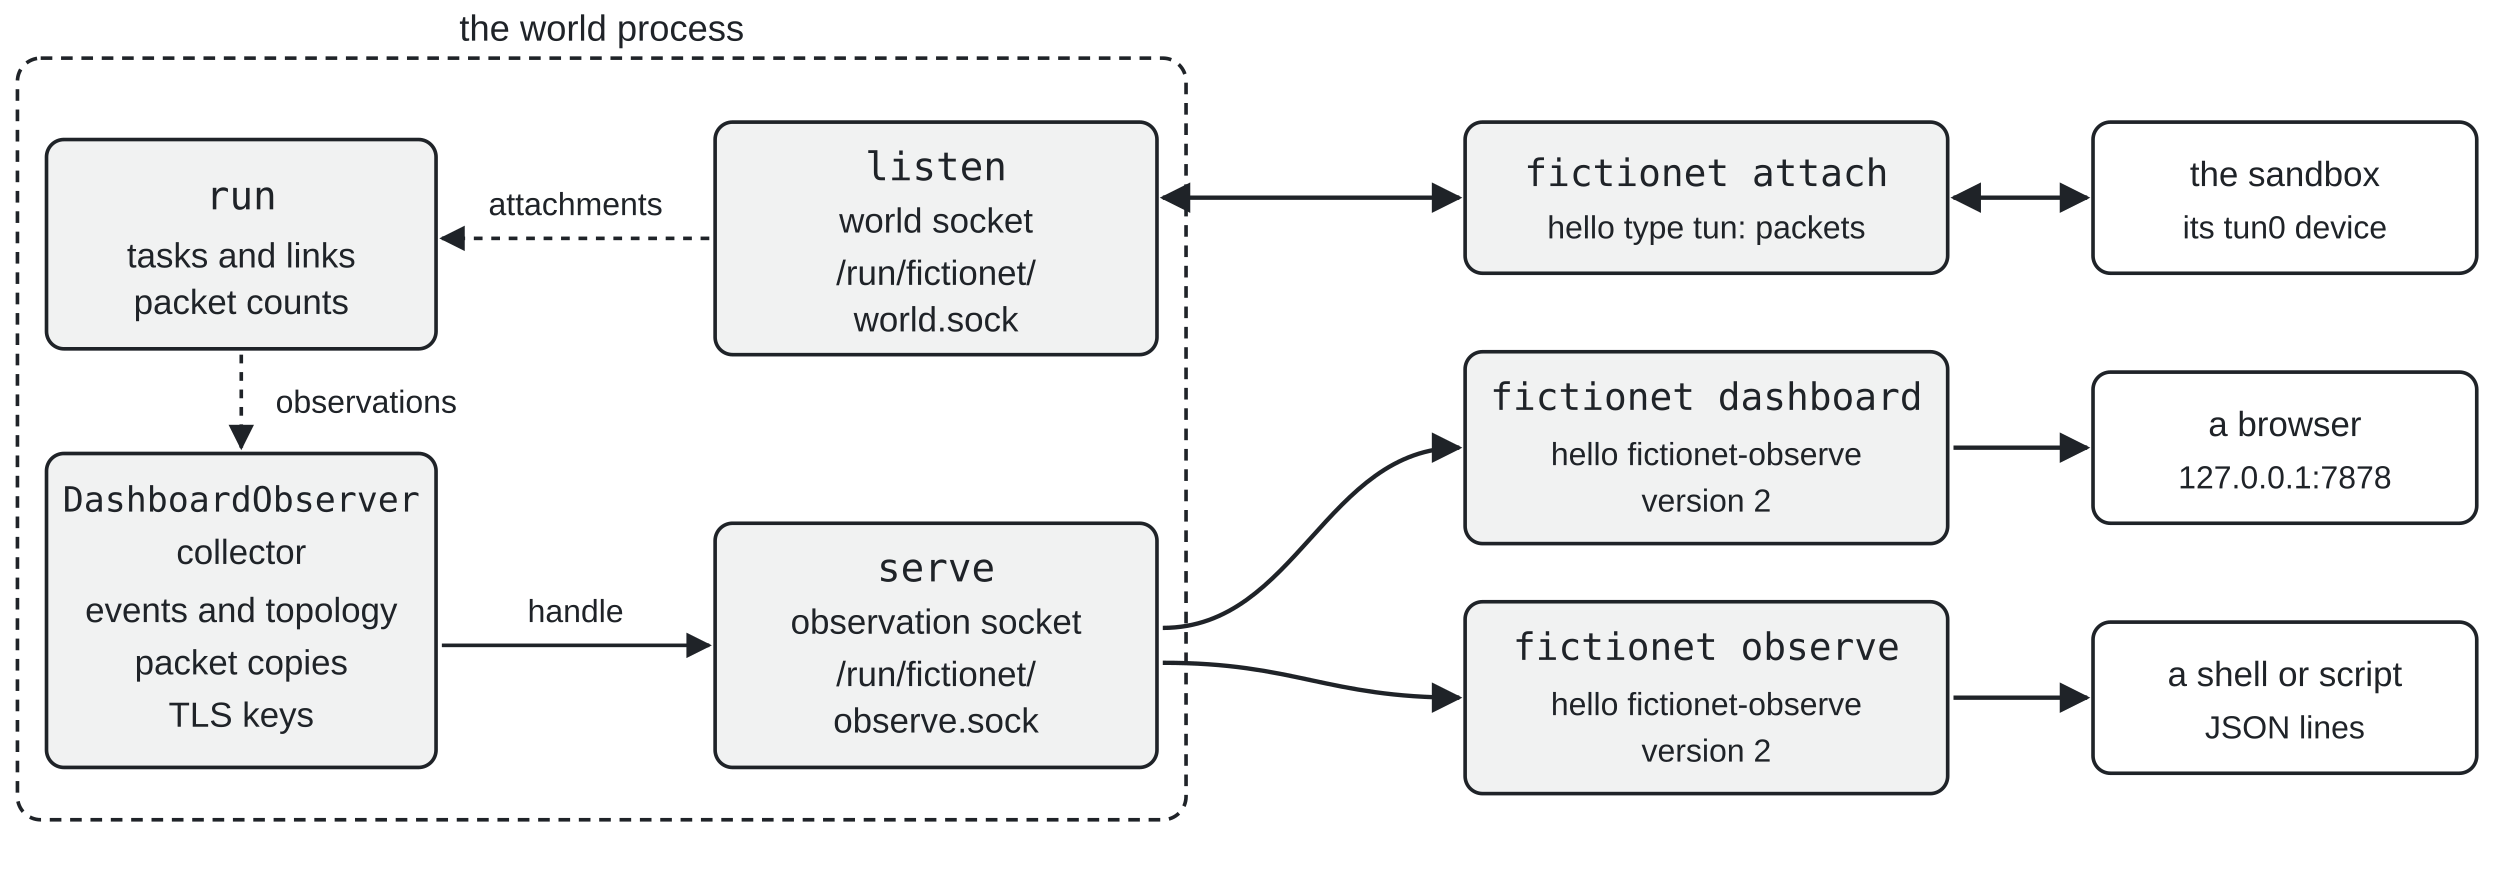
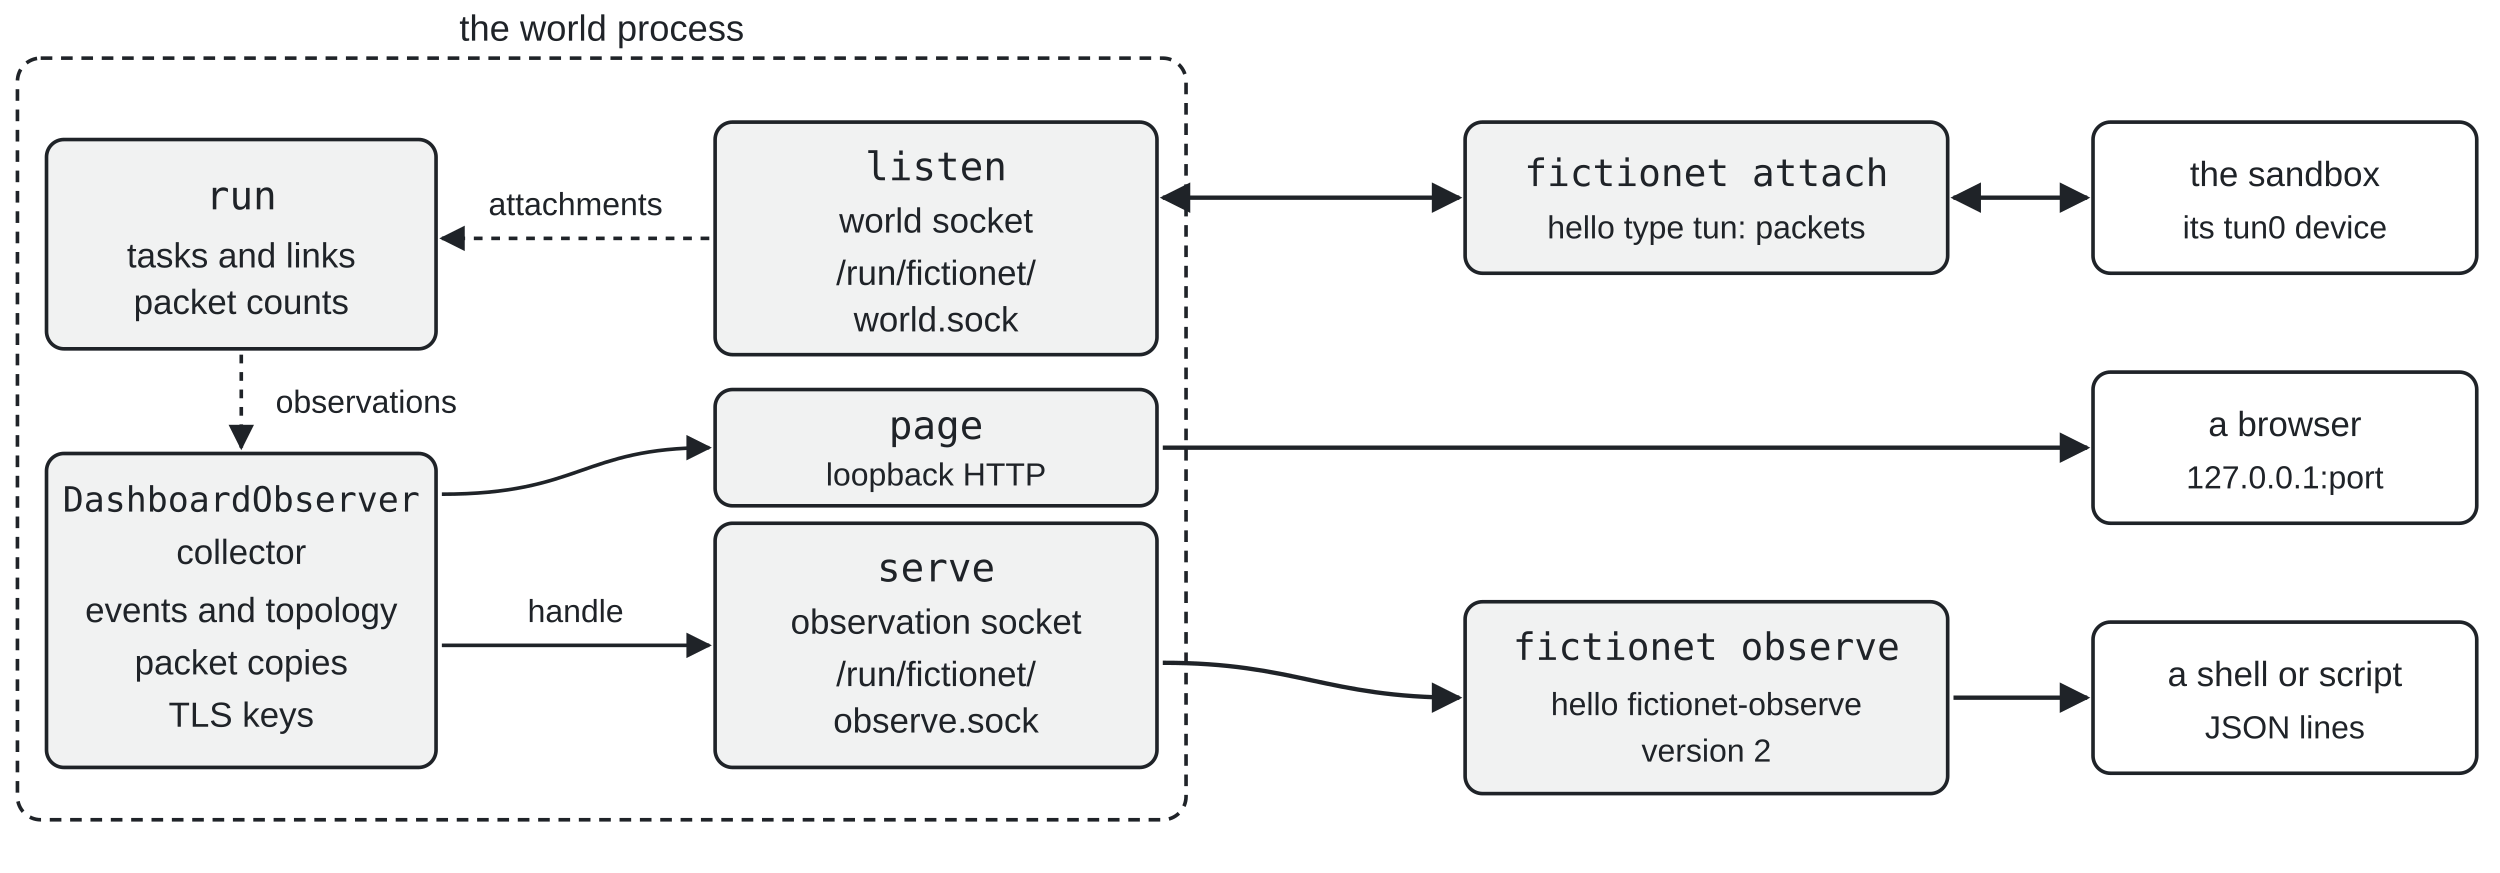
<svg xmlns="http://www.w3.org/2000/svg" viewBox="0 0 860 300" width="860" height="300" role="img" aria-labelledby="fn-observe-t fn-observe-d">
  <style>svg:root{color:#1f2328}@media (prefers-color-scheme:dark){svg:root{color:#e6edf3}}</style>
  <defs>
    <marker id="fn-observe-a" viewBox="0 0 10 10" refX="9" refY="5" markerWidth="7" markerHeight="7" orient="auto-start-reverse">
      <path d="M0,0 L10,5 L0,10 z" fill="currentColor" />
    </marker>
  </defs>
  <g fill="none" stroke="currentColor" stroke-width="1.25">
    <rect x="6" y="20" width="402" height="262" rx="8" stroke-dasharray="4 3" />
    <rect x="16" y="48" width="134" height="72" rx="6" fill="currentColor" fill-opacity="0.06" />
    <rect x="246" y="42" width="152" height="80" rx="6" fill="currentColor" fill-opacity="0.06" />
    <rect x="16" y="156" width="134" height="108" rx="6" fill="currentColor" fill-opacity="0.06" />
    <rect x="246" y="180" width="152" height="84" rx="6" fill="currentColor" fill-opacity="0.06" />
    <path d="M244,82 H152" stroke-dasharray="3 3" marker-end="url(#fn-observe-a)" />
    <path d="M83,122 V154" stroke-dasharray="3 3" marker-end="url(#fn-observe-a)" />
    <path d="M152,222 H244" marker-end="url(#fn-observe-a)" />
+     <rect x="246" y="134" width="152" height="40" rx="6" fill="currentColor" fill-opacity="0.06" />
+     <path d="M152,170 C200,170 200,154 244,154" marker-end="url(#fn-observe-a)" />
    <rect x="504" y="42" width="166" height="52" rx="6" fill="currentColor" fill-opacity="0.06" />
-     <rect x="504" y="121" width="166" height="66" rx="6" fill="currentColor" fill-opacity="0.06" />
    <rect x="504" y="207" width="166" height="66" rx="6" fill="currentColor" fill-opacity="0.06" />
    <rect x="720" y="42" width="132" height="52" rx="6" />
    <rect x="720" y="128" width="132" height="52" rx="6" />
    <rect x="720" y="214" width="132" height="52" rx="6" />
    <path d="M400,68 H502" stroke-width="1.5" marker-start="url(#fn-observe-a)" marker-end="url(#fn-observe-a)" />
-     <path d="M400,216 C446,216 456,154 502,154" stroke-width="1.5" marker-end="url(#fn-observe-a)" />
+     <path d="M400,154 H718" stroke-width="1.5" marker-end="url(#fn-observe-a)" />
    <path d="M400,228 C446,228 456,240 502,240" stroke-width="1.5" marker-end="url(#fn-observe-a)" />
    <path d="M672,68 H718" stroke-width="1.5" marker-start="url(#fn-observe-a)" marker-end="url(#fn-observe-a)" />
-     <path d="M672,154 H718" stroke-width="1.5" marker-end="url(#fn-observe-a)" />
    <path d="M672,240 H718" stroke-width="1.5" marker-end="url(#fn-observe-a)" />
  </g>
  <g fill="currentColor" font-family="'Fira Sans',Arial,sans-serif" font-size="12" text-anchor="middle">
    <text x="198" y="74" font-size="11">attachments</text>
    <text x="126" y="142" font-size="11">observations</text>
    <text x="198" y="214" font-size="11">handle</text>
    <text x="207" y="14" font-size="12.5">the world process</text>
    <text x="83" y="72" font-family="'Source Code Pro',monospace" font-size="13.5">run</text>
    <text x="83" y="92">tasks and links</text>
    <text x="83" y="108">packet counts</text>
    <text x="83" y="176" font-family="'Source Code Pro',monospace" font-size="12">DashboardObserver</text>
    <text x="83" y="194">collector</text>
    <text x="83" y="214">events and topology</text>
    <text x="83" y="232">packet copies</text>
    <text x="83" y="250">TLS keys</text>
    <text x="322" y="62" font-family="'Source Code Pro',monospace" font-size="13.5">listen</text>
    <text x="322" y="80">world socket</text>
    <text x="322" y="98">/run/fictionet/</text>
    <text x="322" y="114">world.sock</text>
+     <text x="322" y="151" font-family="'Source Code Pro',monospace" font-size="13.5">page</text>
+     <text x="322" y="167" font-size="11">loopback HTTP</text>
    <text x="322" y="200" font-family="'Source Code Pro',monospace" font-size="13.5">serve</text>
    <text x="322" y="218">observation socket</text>
    <text x="322" y="236">/run/fictionet/</text>
    <text x="322" y="252">observe.sock</text>
    <text x="587" y="64" font-family="'Source Code Pro',monospace" font-size="13">fictionet attach</text>
    <text x="587" y="82" font-size="11">hello type tun: packets</text>
-     <text x="587" y="141" font-family="'Source Code Pro',monospace" font-size="13">fictionet dashboard</text>
-     <text x="587" y="160" font-size="11">hello fictionet-observe</text>
-     <text x="587" y="176" font-size="11">version 2</text>
    <text x="587" y="227" font-family="'Source Code Pro',monospace" font-size="13">fictionet observe</text>
    <text x="587" y="246" font-size="11">hello fictionet-observe</text>
    <text x="587" y="262" font-size="11">version 2</text>
    <text x="786" y="64">the sandbox</text>
    <text x="786" y="82" font-size="11">its tun0 device</text>
    <text x="786" y="150">a browser</text>
-     <text x="786" y="168" font-size="11">127.0.0.1:7878</text>
+     <text x="786" y="168" font-size="11">127.0.0.1:port</text>
    <text x="786" y="236">a shell or script</text>
    <text x="786" y="254" font-size="11">JSON lines</text>
  </g>
</svg>
